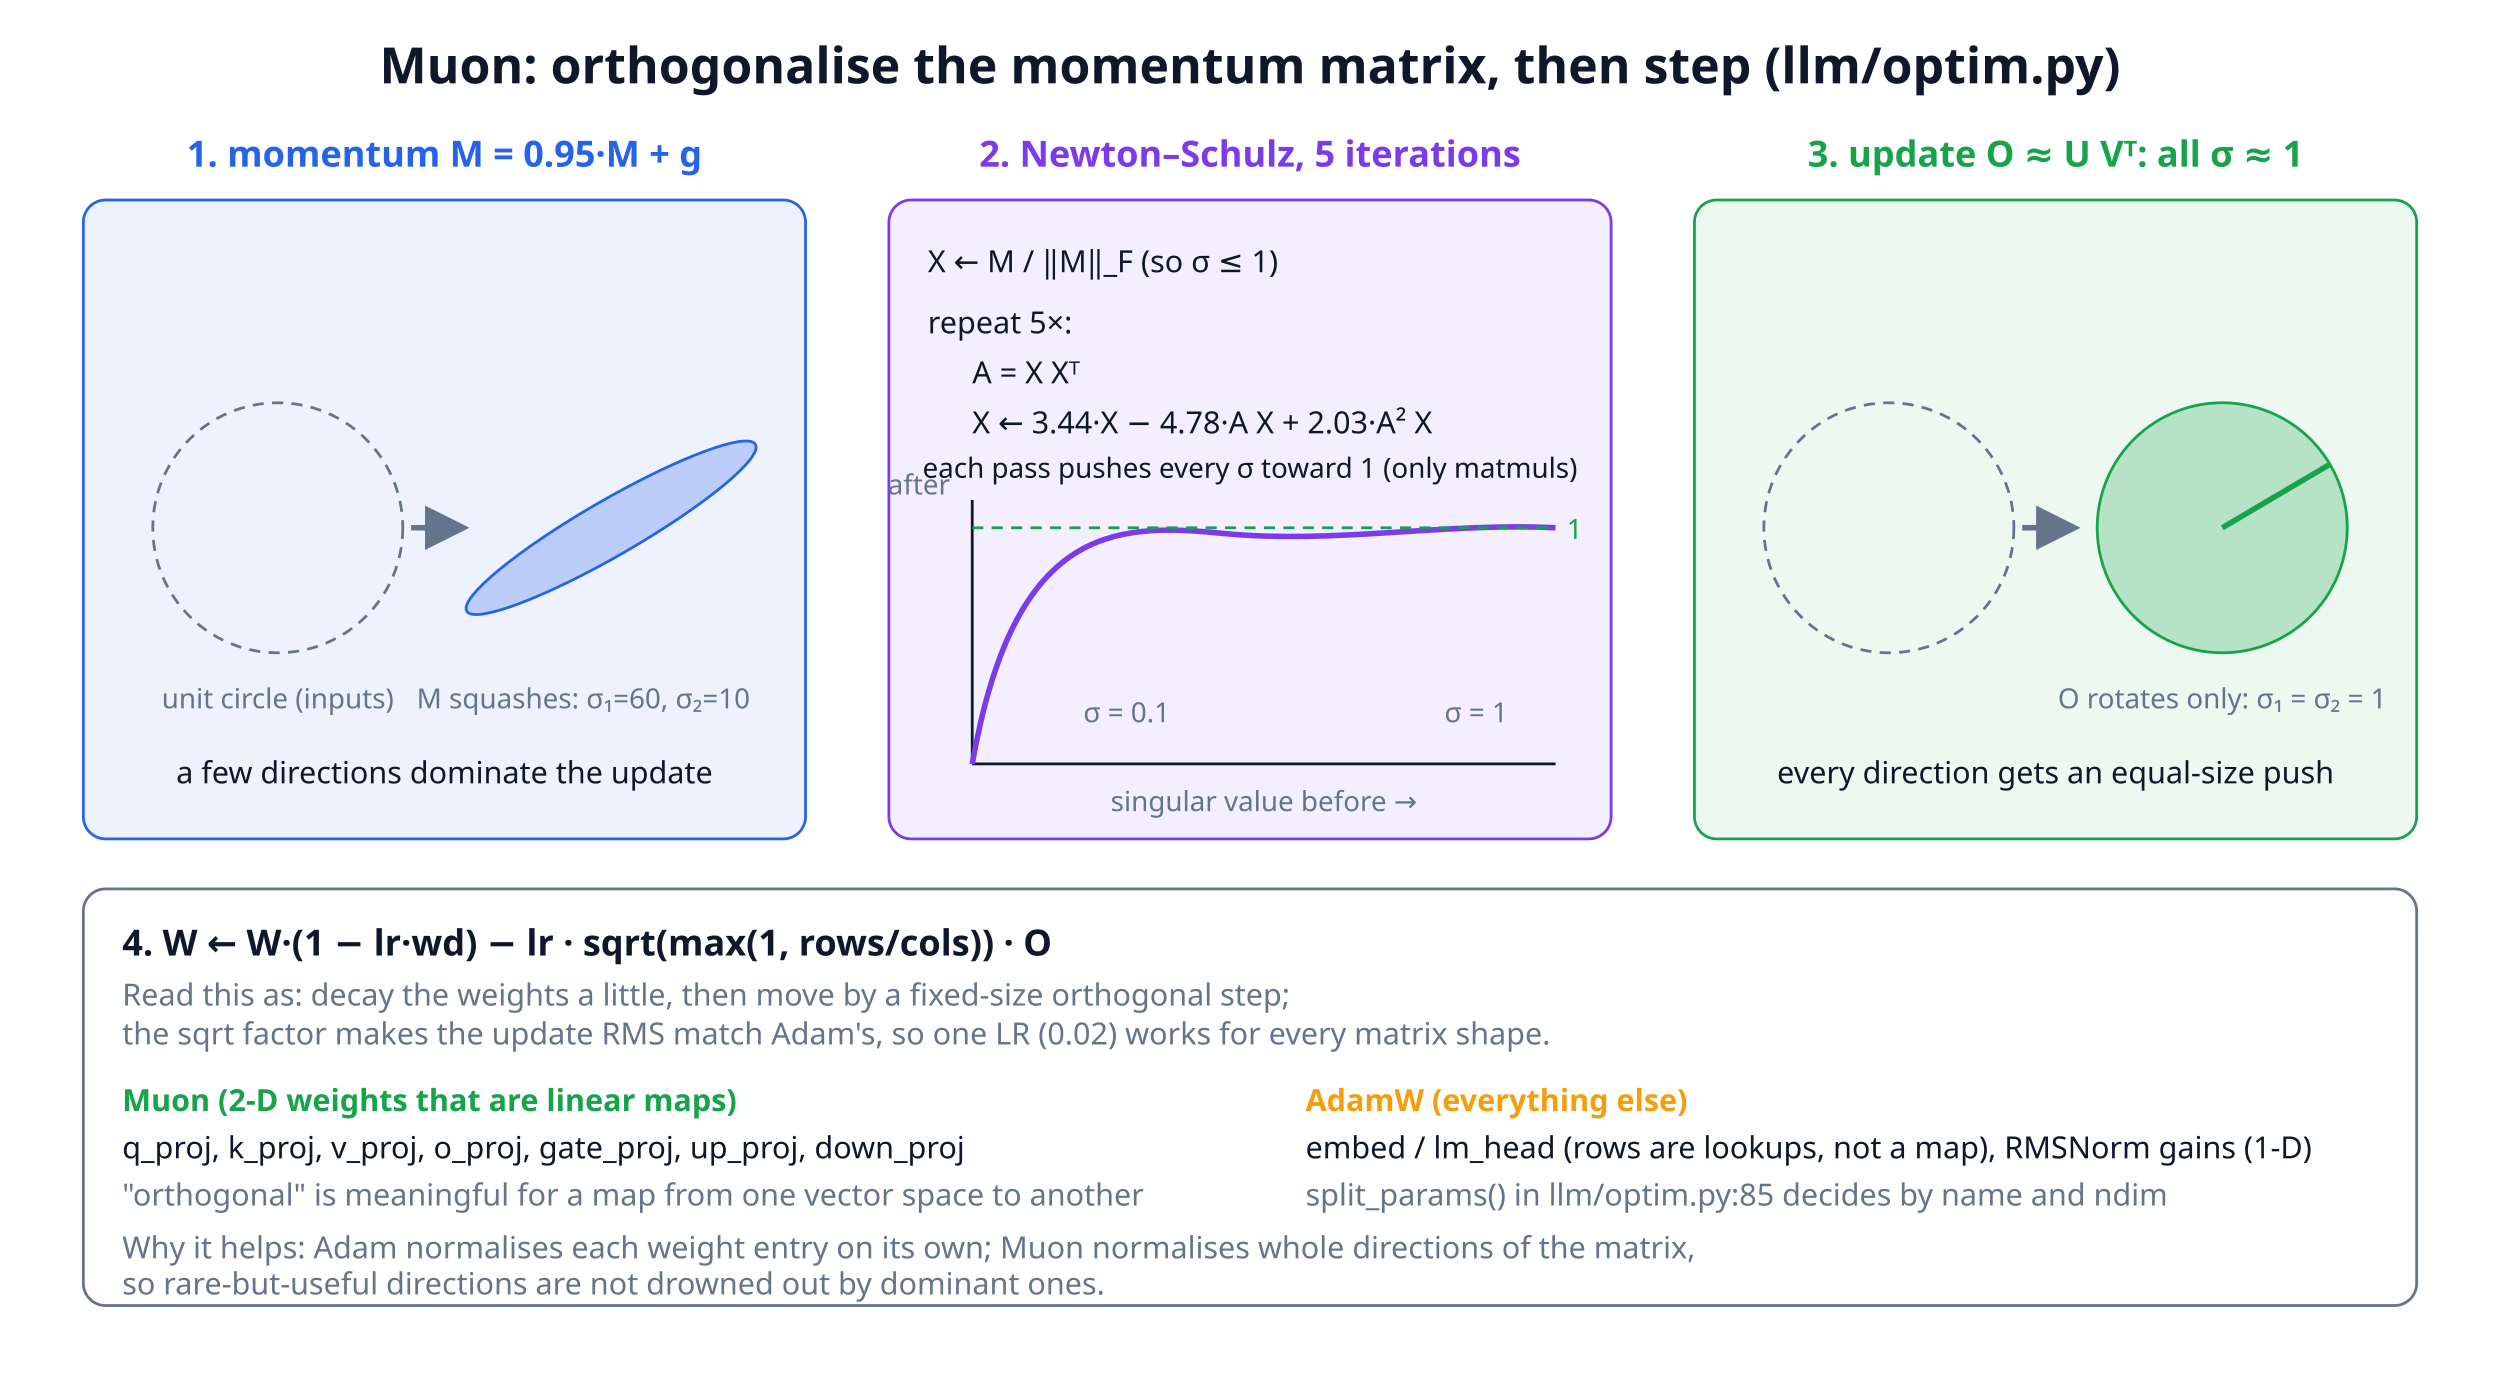
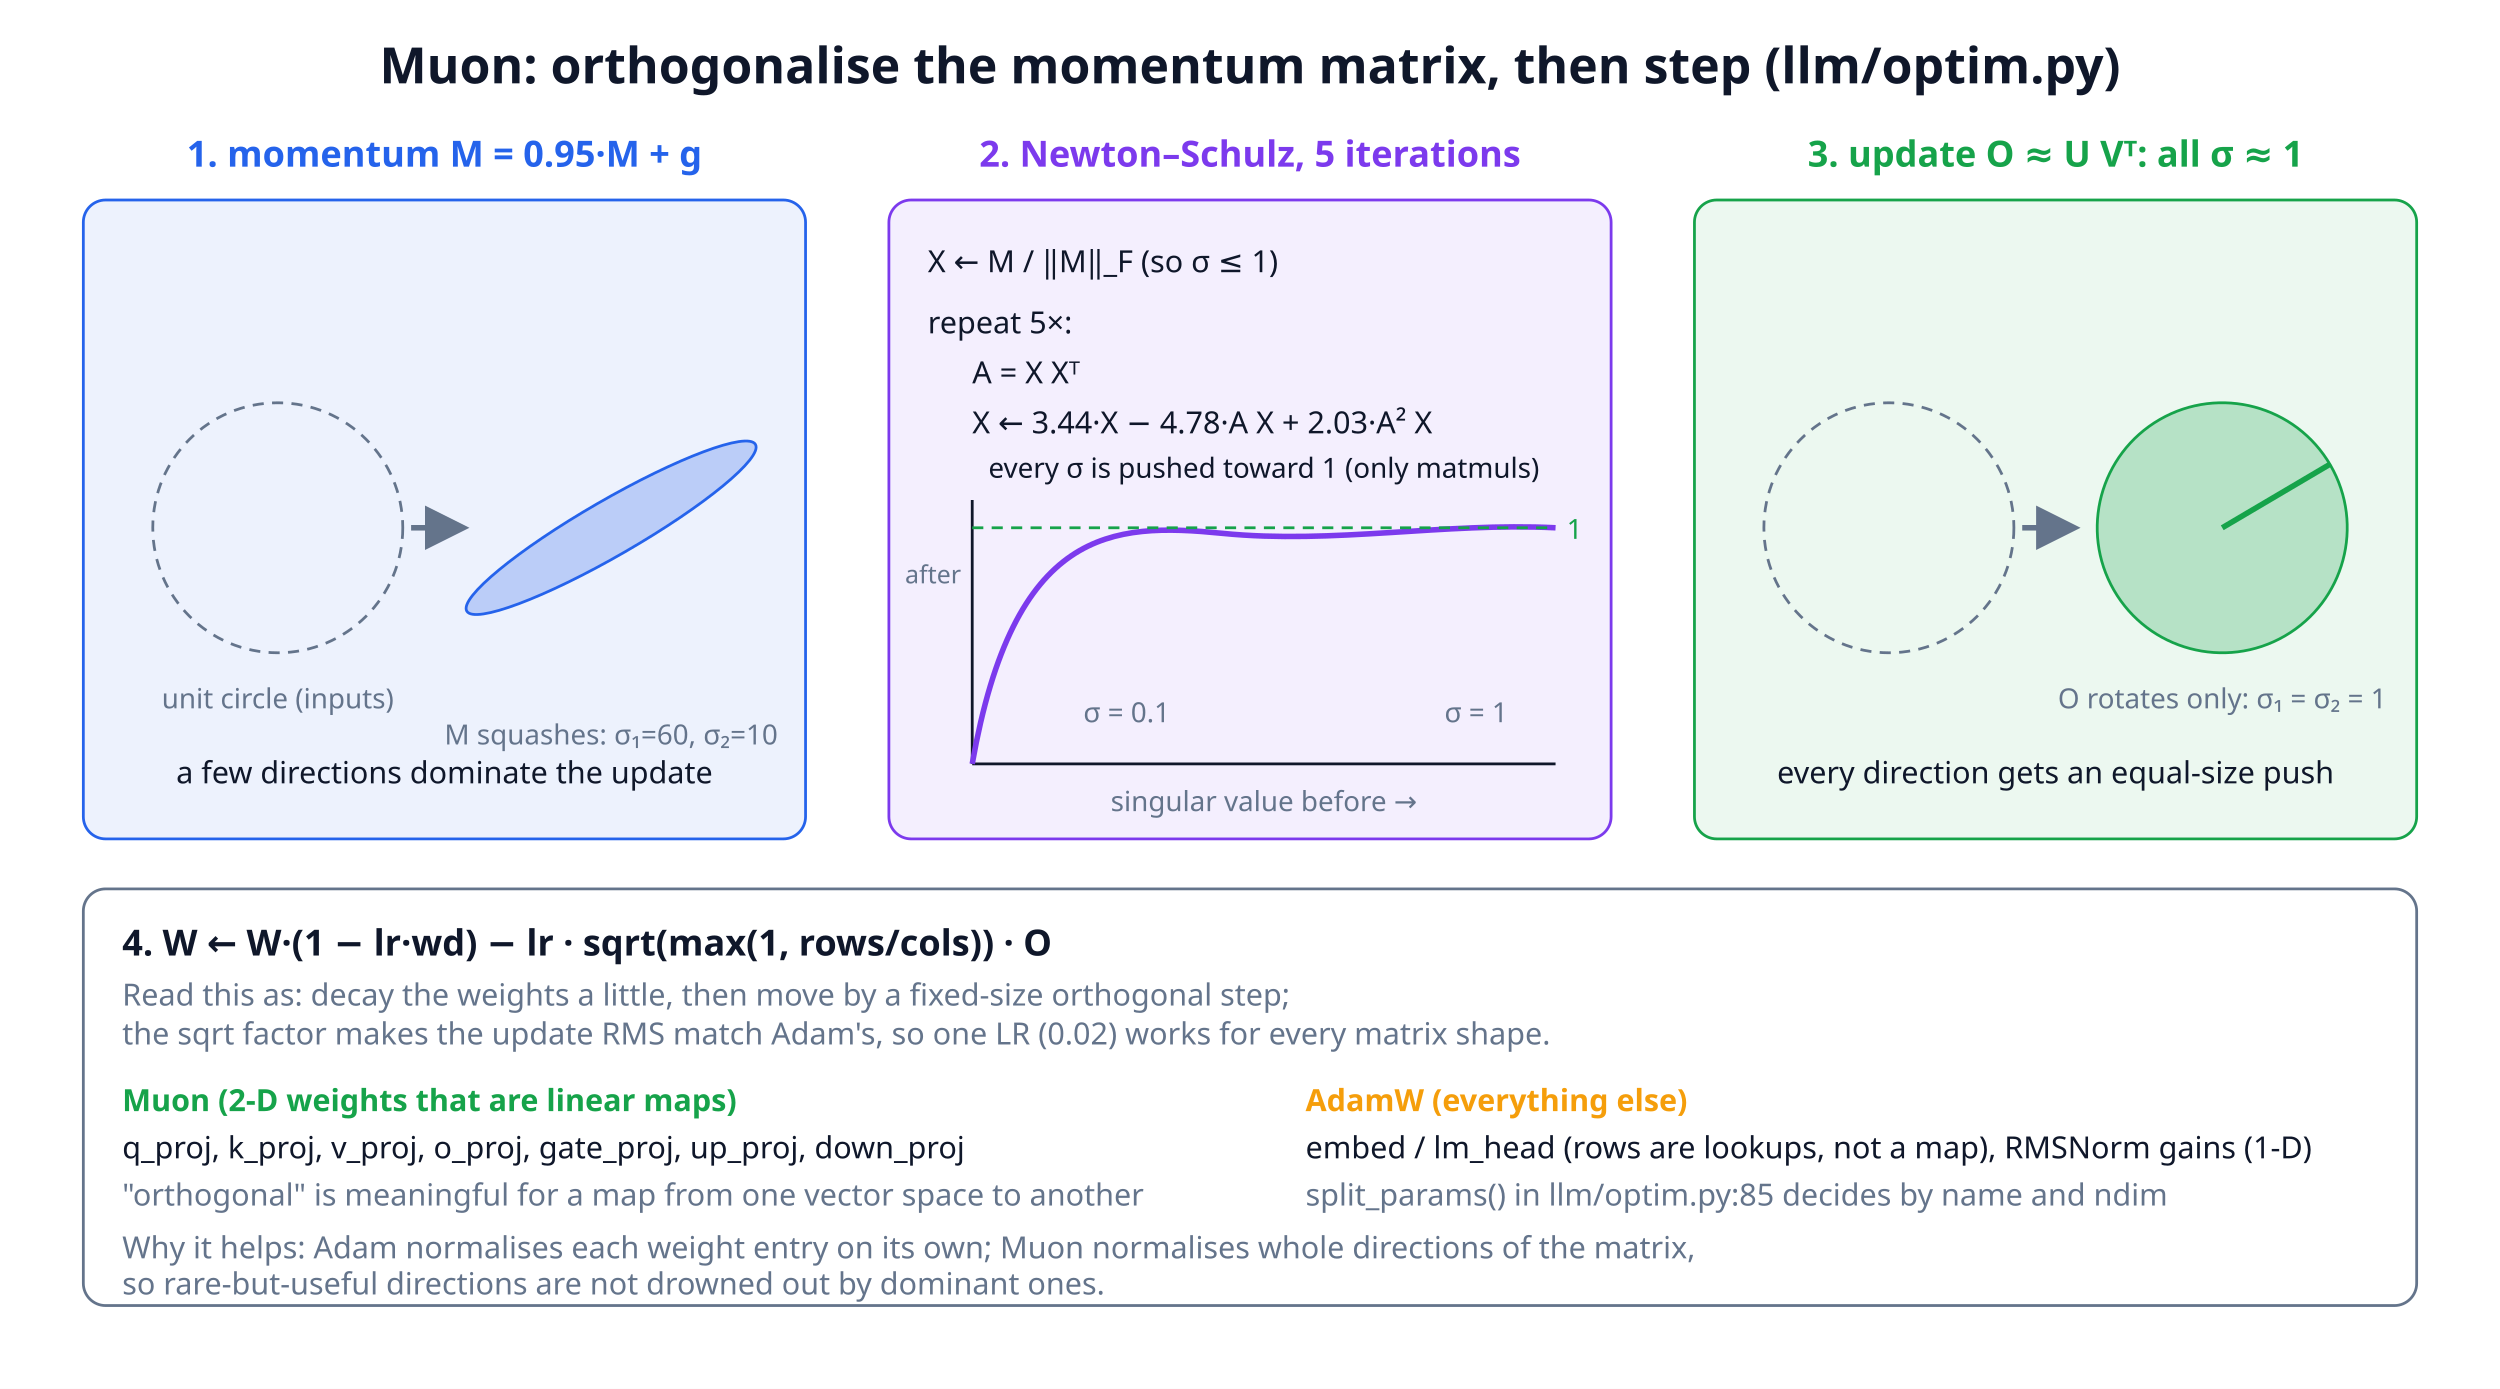
<svg xmlns="http://www.w3.org/2000/svg" width="900" height="500" viewBox="0 0 900 500" font-family="system-ui, sans-serif">
  <rect width="900" height="500" fill="#ffffff" />
  <defs>
    <marker id="ar2" markerWidth="8" markerHeight="8" refX="6" refY="4" orient="auto">
      <path d="M0,0 L8,4 L0,8 z" fill="#64748b" />
    </marker>
  </defs>
  <text x="450" y="30" text-anchor="middle" font-size="18" font-weight="600" fill="#0f172a">Muon: orthogonalise the momentum matrix, then step (llm/optim.py)</text>
  <g transform="translate(30,60)">
    <text x="130" y="0" text-anchor="middle" font-size="13" font-weight="600" fill="#2563eb">1. momentum M = 0.95·M + g</text>
    <rect x="0" y="12" width="260" height="230" rx="8" fill="#2563eb" fill-opacity="0.08" stroke="#2563eb" />
    <circle cx="70" cy="130" r="45" fill="none" stroke="#64748b" stroke-dasharray="4 3" />
    <text x="70" y="195" text-anchor="middle" font-size="10" fill="#64748b">unit circle (inputs)</text>
    <ellipse cx="190" cy="130" rx="60" ry="10" fill="#2563eb" fill-opacity="0.25" stroke="#2563eb" transform="rotate(-30 190 130)" />
    <path d="M118 130 L 135 130" stroke="#64748b" stroke-width="2" marker-end="url(#ar2)" />
-     <text x="180" y="195" text-anchor="middle" font-size="10" fill="#64748b">M squashes: σ₁=60, σ₂=10</text>
+     <text x="190" y="208" text-anchor="middle" font-size="10" fill="#64748b">M squashes: σ₁=60, σ₂=10</text>
    <text x="130" y="222" text-anchor="middle" font-size="11" fill="#0f172a">a few directions dominate the update</text>
  </g>
  <g transform="translate(320,60)">
    <text x="130" y="0" text-anchor="middle" font-size="13" font-weight="600" fill="#7c3aed">2. Newton–Schulz, 5 iterations</text>
    <rect x="0" y="12" width="260" height="230" rx="8" fill="#7c3aed" fill-opacity="0.08" stroke="#7c3aed" />
    <g font-size="11" fill="#0f172a">
      <text x="14" y="38">X ← M / ‖M‖_F          (so σ ≤ 1)</text>
      <text x="14" y="60">repeat 5×:</text>
      <text x="30" y="78">A = X Xᵀ</text>
      <text x="30" y="96">X ← 3.44·X − 4.78·A X + 2.03·A² X</text>
    </g>
    <line x1="30" y1="215" x2="240" y2="215" stroke="#0f172a" />
    <line x1="30" y1="215" x2="30" y2="120" stroke="#0f172a" />
    <text x="135" y="232" text-anchor="middle" font-size="10" fill="#64748b">singular value before  →</text>
-     <text x="22" y="118" text-anchor="end" font-size="10" fill="#64748b">after</text>
+     <text x="26" y="150" text-anchor="end" font-size="9" fill="#64748b">after</text>
    <path d="M30 215 C 45 130, 80 128, 120 132 C 160 136, 200 128, 240 130" fill="none" stroke="#7c3aed" stroke-width="2" />
    <line x1="30" y1="130" x2="240" y2="130" stroke="#16a34a" stroke-dasharray="4 3" />
    <text x="244" y="134" font-size="10" fill="#16a34a">1</text>
    <text x="70" y="200" font-size="10" fill="#64748b">σ = 0.1</text>
    <text x="200" y="200" font-size="10" fill="#64748b">σ = 1</text>
-     <text x="130" y="112" text-anchor="middle" font-size="10" fill="#0f172a">each pass pushes every σ toward 1 (only matmuls)</text>
+     <text x="135" y="112" text-anchor="middle" font-size="10" fill="#0f172a">every σ is pushed toward 1 (only matmuls)</text>
  </g>
  <g transform="translate(610,60)">
    <text x="130" y="0" text-anchor="middle" font-size="13" font-weight="600" fill="#16a34a">3. update O ≈ U Vᵀ: all σ ≈ 1</text>
    <rect x="0" y="12" width="260" height="230" rx="8" fill="#16a34a" fill-opacity="0.08" stroke="#16a34a" />
    <circle cx="70" cy="130" r="45" fill="none" stroke="#64748b" stroke-dasharray="4 3" />
    <circle cx="190" cy="130" r="45" fill="#16a34a" fill-opacity="0.25" stroke="#16a34a" transform="rotate(-30 190 130)" />
    <line x1="190" y1="130" x2="229" y2="107" stroke="#16a34a" stroke-width="2" />
    <path d="M118 130 L 135 130" stroke="#64748b" stroke-width="2" marker-end="url(#ar2)" />
    <text x="190" y="195" text-anchor="middle" font-size="10" fill="#64748b">O rotates only: σ₁ = σ₂ = 1</text>
    <text x="130" y="222" text-anchor="middle" font-size="11" fill="#0f172a">every direction gets an equal-size push</text>
  </g>
  <g transform="translate(30,320)">
    <rect x="0" y="0" width="840" height="150" rx="8" fill="#ffffff" stroke="#64748b" />
    <text x="14" y="24" font-size="13" font-weight="600" fill="#0f172a">4. W ← W·(1 − lr·wd) − lr · sqrt(max(1, rows/cols)) · O</text>
    <text x="14" y="42" font-size="11" fill="#64748b">Read this as: decay the weights a little, then move by a fixed-size orthogonal step;</text>
    <text x="14" y="56" font-size="11" fill="#64748b">the sqrt factor makes the update RMS match Adam's, so one LR (0.02) works for every matrix shape.</text>
    <g font-size="11" fill="#0f172a">
      <text x="14" y="80" font-weight="600" fill="#16a34a">Muon (2-D weights that are linear maps)</text>
      <text x="14" y="97">q_proj, k_proj, v_proj, o_proj, gate_proj, up_proj, down_proj</text>
      <text x="14" y="114" fill="#64748b">"orthogonal" is meaningful for a map from one vector space to another</text>
      <text x="440" y="80" font-weight="600" fill="#f59e0b">AdamW (everything else)</text>
      <text x="440" y="97">embed / lm_head (rows are lookups, not a map), RMSNorm gains (1-D)</text>
      <text x="440" y="114" fill="#64748b">split_params() in llm/optim.py:85 decides by name and ndim</text>
    </g>
    <text x="14" y="133" font-size="11" fill="#64748b">Why it helps: Adam normalises each weight entry on its own; Muon normalises whole directions of the matrix,</text>
    <text x="14" y="146" font-size="11" fill="#64748b">so rare-but-useful directions are not drowned out by dominant ones.</text>
  </g>
</svg>
